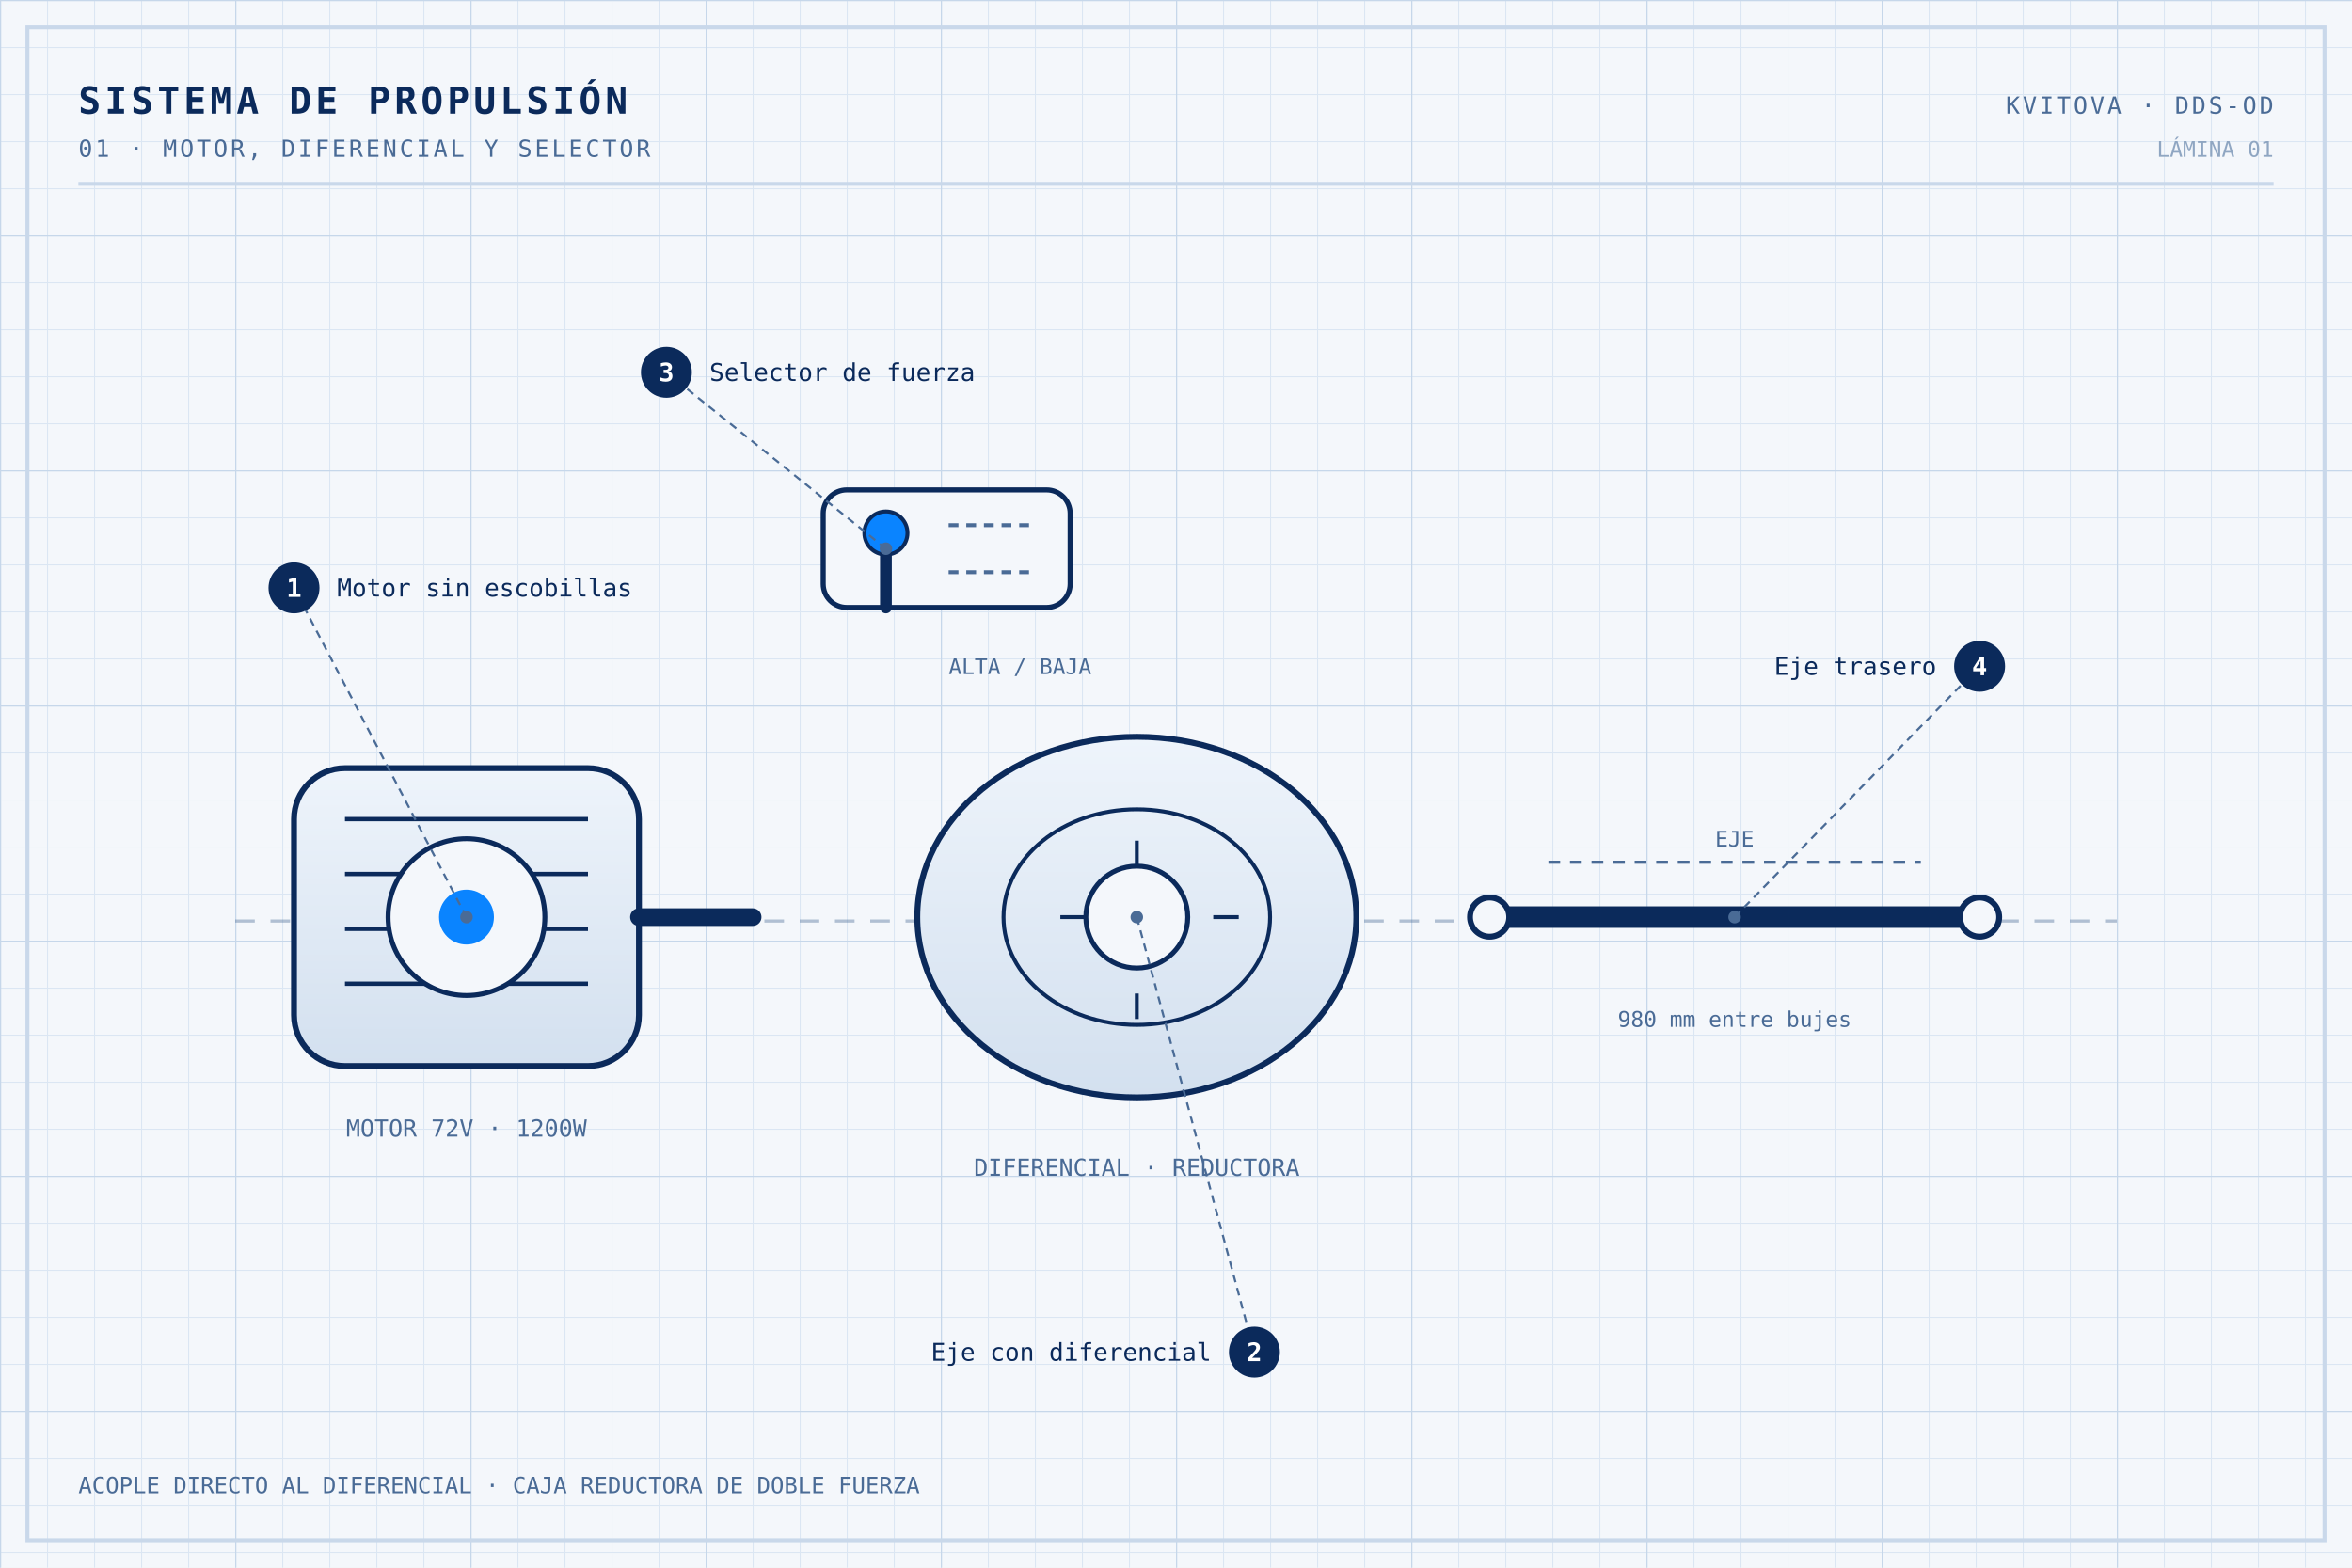
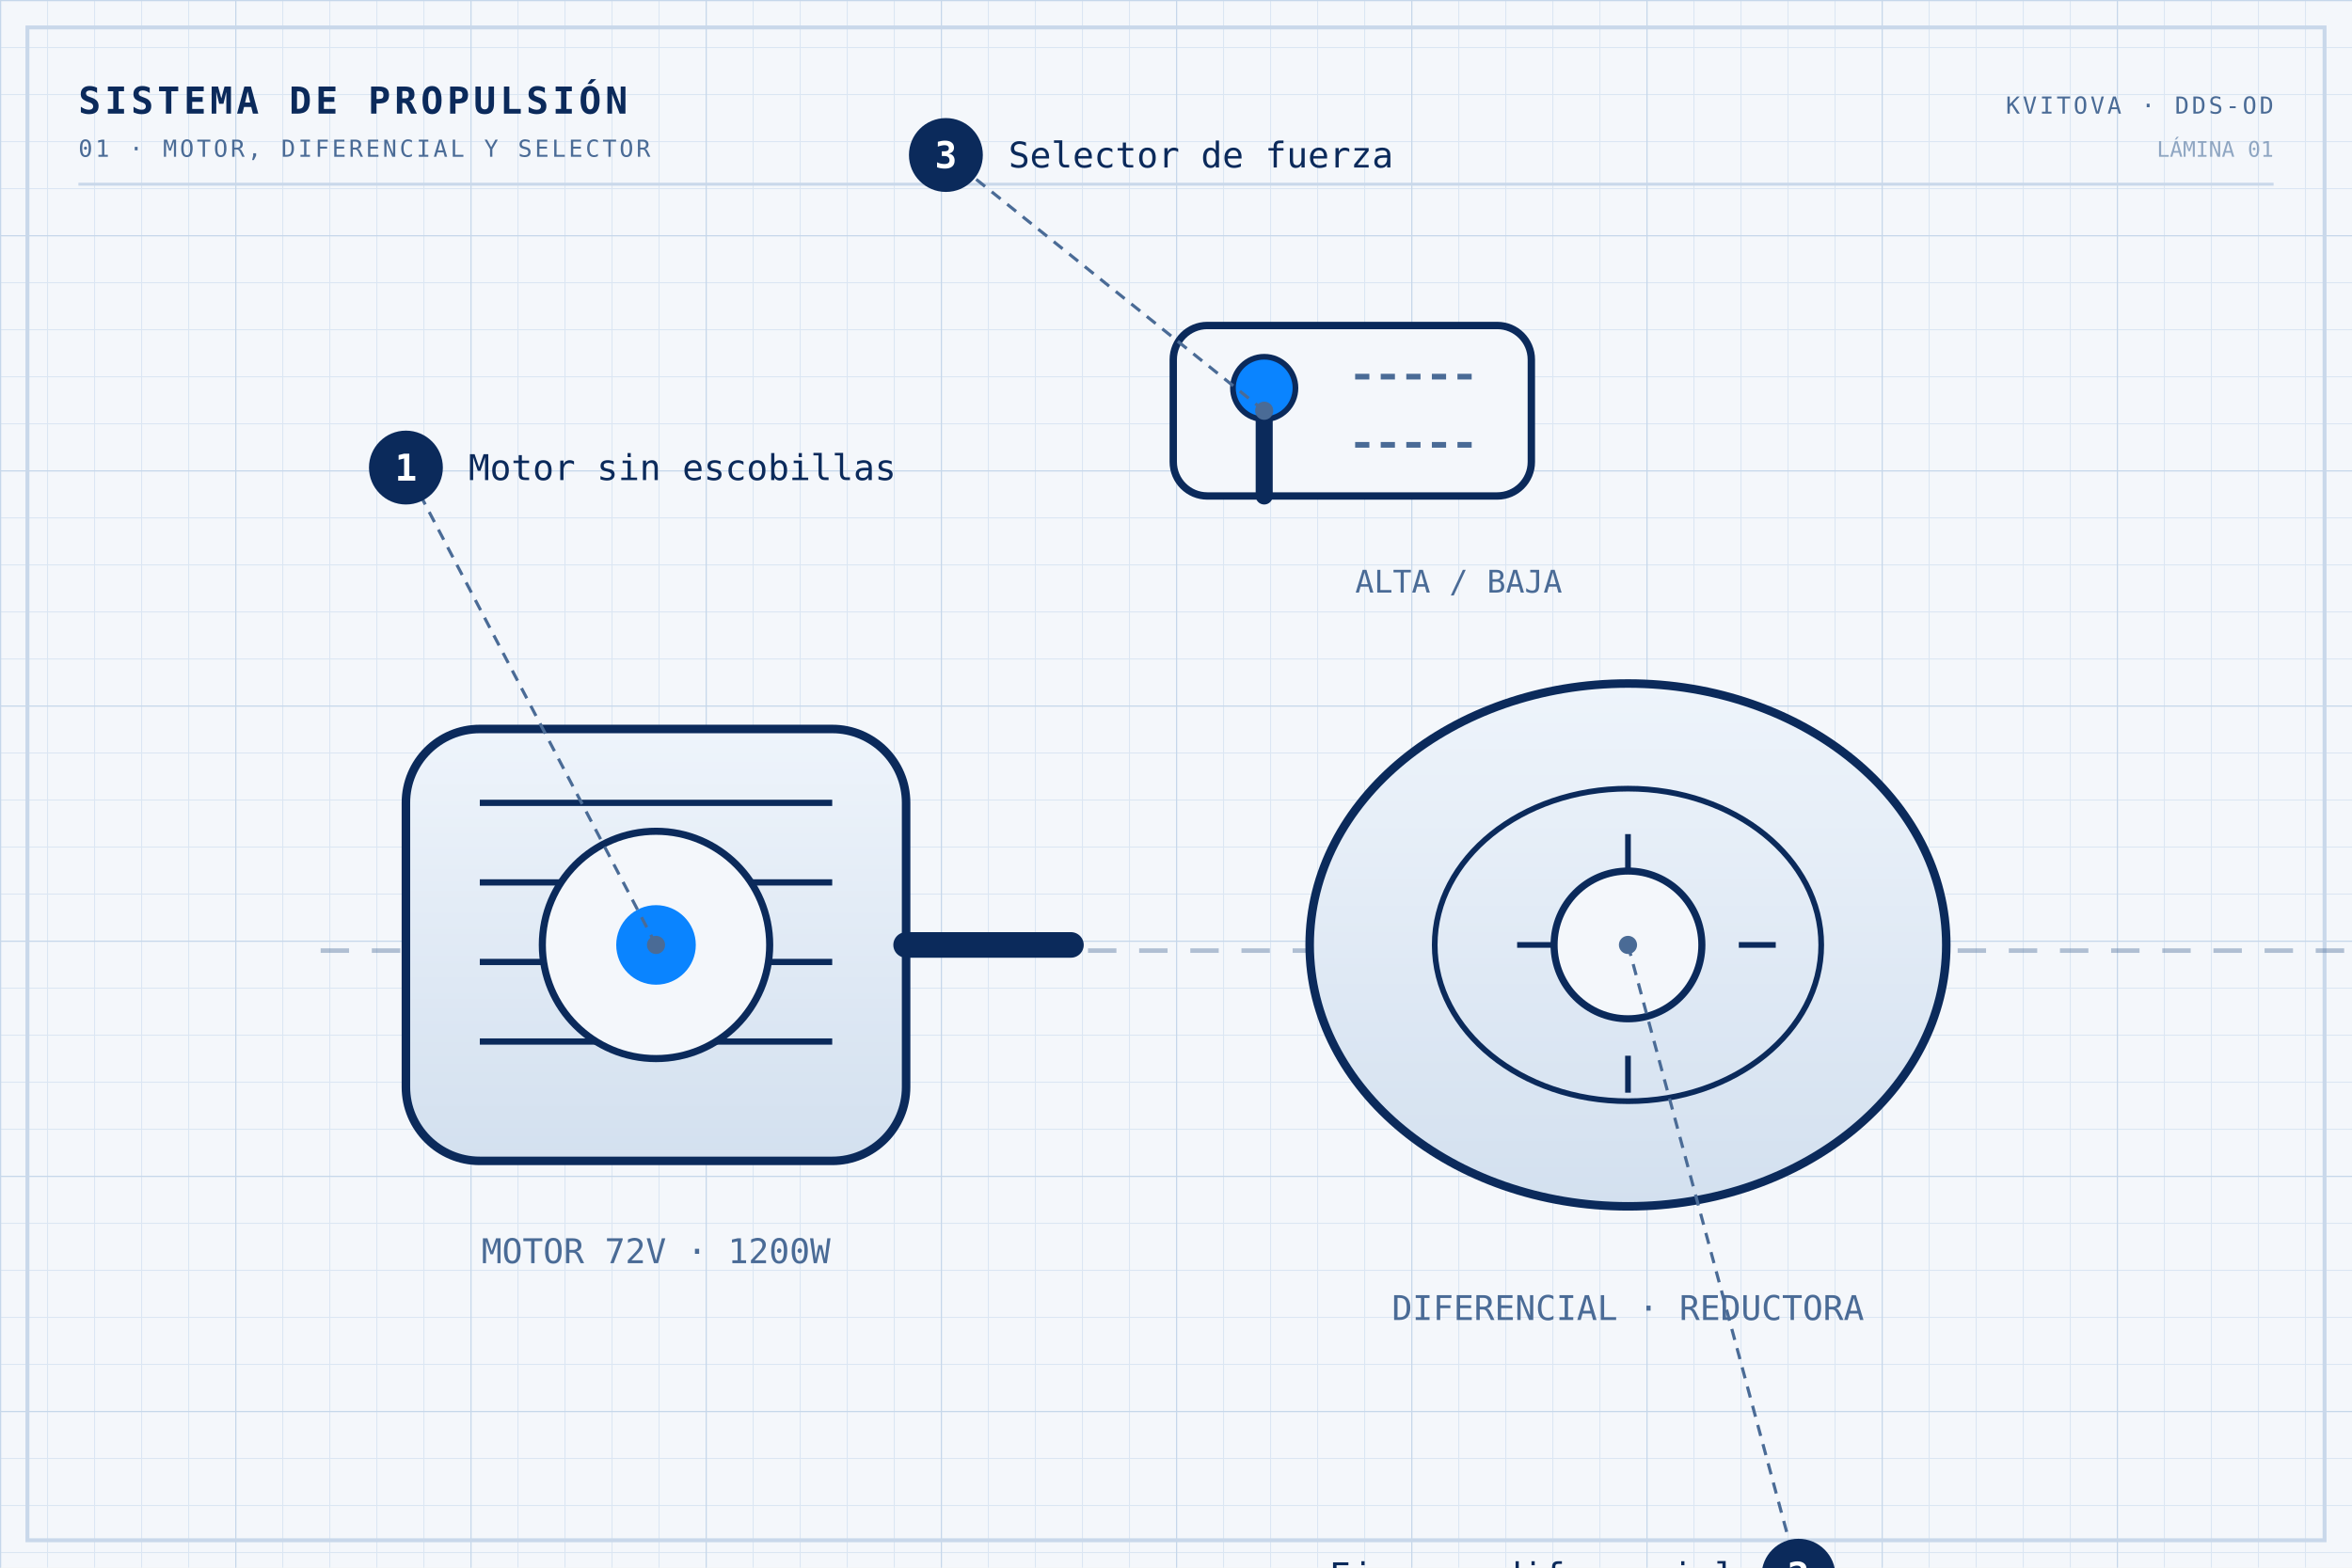
<svg xmlns="http://www.w3.org/2000/svg" viewBox="0 0 1200 800" width="1200" height="800" role="img" aria-label="SISTEMA DE PROPULSIÓN">
  <defs>
    <pattern id="grid" width="24" height="24" patternUnits="userSpaceOnUse">
      <path d="M24 0H0V24" fill="none" stroke="#dbe6f3" stroke-width="1" />
    </pattern>
    <pattern id="grid-lg" width="120" height="120" patternUnits="userSpaceOnUse">
      <path d="M120 0H0V120" fill="none" stroke="#c6d7ea" stroke-width="1.2" />
    </pattern>
    <linearGradient id="steel" x1="0" y1="0" x2="0" y2="1">
      <stop offset="0" stop-color="#eef4fb" />
      <stop offset="1" stop-color="#d3e0ef" />
    </linearGradient>
    <linearGradient id="volt" x1="0" y1="0" x2="1" y2="1">
      <stop offset="0" stop-color="#3aa0ff" />
      <stop offset="1" stop-color="#0b5fd0" />
    </linearGradient>
    <marker id="arrow" markerWidth="9" markerHeight="9" refX="7" refY="3" orient="auto">
      <path d="M0 0l7 3-7 3z" fill="#4a6b96" />
    </marker>
  </defs>
  <rect width="1200" height="800" fill="#f4f7fb" />
  <rect width="1200" height="800" fill="url(#grid)" />
  <rect width="1200" height="800" fill="url(#grid-lg)" />
  <rect x="14" y="14" width="1172" height="772" fill="none" stroke="#c9d8ea" stroke-width="2" />
  <g font-family="ui-monospace, SFMono-Regular, Menlo, monospace">
    <text x="40" y="58" font-size="19" font-weight="700" fill="#0b2a5b" letter-spacing="2">SISTEMA DE PROPULSIÓN</text>
    <text x="40" y="80" font-size="12" fill="#4a6b96" letter-spacing="1.4">01 · MOTOR, DIFERENCIAL Y SELECTOR</text>
    <text x="1160" y="58" font-size="12" fill="#4a6b96" text-anchor="end" letter-spacing="1.4">KVITOVA · DDS-OD</text>
    <text x="1160" y="80" font-size="11" fill="#8fa6c2" text-anchor="end">LÁMINA 01</text>
  </g>
  <line x1="40" y1="94" x2="1160" y2="94" stroke="#c9d8ea" stroke-width="1.5" />
-   <g opacity=".4">
-     <path d="M120 470H1080" stroke="#4a6b96" stroke-width="1.6" stroke-dasharray="10 8" />
+   <g id="sheet-body" transform="translate(-10.4 -196.4) scale(1.45)">
+     <g opacity=".4">
+       <path d="M120 470H1080" stroke="#4a6b96" stroke-width="1.6" stroke-dasharray="10 8" />
+     </g>
+     <g id="parte-01">
+       <rect x="150" y="392" width="176" height="152" rx="26" fill="url(#steel)" stroke="#0b2a5b" stroke-width="3" />
+       <g stroke="#0b2a5b" stroke-width="2.2" fill="none">
+         <path d="M176 418h124M176 446h124M176 474h124M176 502h124" />
+       </g>
+       <circle cx="238" cy="468" r="40" fill="#f4f7fb" stroke="#0b2a5b" stroke-width="2.5" />
+       <circle cx="238" cy="468" r="14" fill="#0a84ff" />
+       <path d="M326 468h58" stroke="#0b2a5b" stroke-width="9" stroke-linecap="round" />
+       <text x="238" y="580" font-size="12" fill="#4a6b96" text-anchor="middle" font-family="ui-monospace, monospace">MOTOR 72V · 1200W</text>
+     </g>
+     <g id="parte-02">
+       <ellipse cx="580" cy="468" rx="112" ry="92" fill="url(#steel)" stroke="#0b2a5b" stroke-width="3" />
+       <ellipse cx="580" cy="468" rx="68" ry="55" fill="none" stroke="#0b2a5b" stroke-width="2" />
+       <circle cx="580" cy="468" r="26" fill="#f4f7fb" stroke="#0b2a5b" stroke-width="2.5" />
+       <g stroke="#0b2a5b" stroke-width="2">
+         <path d="M580 442v-13M580 507v13M554 468h-13M619 468h13" />
+       </g>
+       <text x="580" y="600" font-size="12" fill="#4a6b96" text-anchor="middle" font-family="ui-monospace, monospace">DIFERENCIAL · REDUCTORA</text>
+     </g>
+     <g id="parte-03">
+       <rect x="420" y="250" width="126" height="60" rx="12" fill="#f4f7fb" stroke="#0b2a5b" stroke-width="2.6" />
+       <path d="M452 310v-32" stroke="#0b2a5b" stroke-width="6" stroke-linecap="round" />
+       <circle cx="452" cy="272" r="11" fill="#0a84ff" stroke="#0b2a5b" stroke-width="2" />
+       <path d="M484 268h44M484 292h44" stroke="#4a6b96" stroke-width="2" stroke-dasharray="5 4" />
+       <text x="484" y="344" font-size="11" fill="#4a6b96" font-family="ui-monospace, monospace">ALTA / BAJA</text>
+     </g>
+     <g class="callout" font-family="ui-monospace, SFMono-Regular, Menlo, monospace">
+       <path d="M238 468 L150 300" stroke="#4a6b96" stroke-width="1.1" stroke-dasharray="4 3" />
+       <circle cx="238" cy="468" r="3.2" fill="#4a6b96" />
+       <circle cx="150" cy="300" r="13" fill="#0b2a5b" />
+       <text x="150" y="304.6" font-size="13" font-weight="700" fill="#fff" text-anchor="middle">1</text>
+       <text x="172" y="304.4" font-size="12.5" fill="#0b2a5b" text-anchor="start">Motor sin escobillas</text>
+     </g>
+     <g class="callout" font-family="ui-monospace, SFMono-Regular, Menlo, monospace">
+       <path d="M580 468 L640 690" stroke="#4a6b96" stroke-width="1.1" stroke-dasharray="4 3" />
+       <circle cx="580" cy="468" r="3.2" fill="#4a6b96" />
+       <circle cx="640" cy="690" r="13" fill="#0b2a5b" />
+       <text x="640" y="694.6" font-size="13" font-weight="700" fill="#fff" text-anchor="middle">2</text>
+       <text x="618" y="694.4" font-size="12.5" fill="#0b2a5b" text-anchor="end">Eje con diferencial</text>
+     </g>
+     <g class="callout" font-family="ui-monospace, SFMono-Regular, Menlo, monospace">
+       <path d="M452 280 L340 190" stroke="#4a6b96" stroke-width="1.1" stroke-dasharray="4 3" />
+       <circle cx="452" cy="280" r="3.2" fill="#4a6b96" />
+       <circle cx="340" cy="190" r="13" fill="#0b2a5b" />
+       <text x="340" y="194.6" font-size="13" font-weight="700" fill="#fff" text-anchor="middle">3</text>
+       <text x="362" y="194.4" font-size="12.5" fill="#0b2a5b" text-anchor="start">Selector de fuerza</text>
+     </g>
+     <text x="40" y="762" font-size="11.5" fill="#4a6b96" font-family="ui-monospace, monospace">ACOPLE DIRECTO AL DIFERENCIAL · CAJA REDUCTORA DE DOBLE FUERZA</text>
  </g>
-   <g id="parte-01">
-     <rect x="150" y="392" width="176" height="152" rx="26" fill="url(#steel)" stroke="#0b2a5b" stroke-width="3" />
-     <g stroke="#0b2a5b" stroke-width="2.2" fill="none">
-       <path d="M176 418h124M176 446h124M176 474h124M176 502h124" />
-     </g>
-     <circle cx="238" cy="468" r="40" fill="#f4f7fb" stroke="#0b2a5b" stroke-width="2.5" />
-     <circle cx="238" cy="468" r="14" fill="#0a84ff" />
-     <path d="M326 468h58" stroke="#0b2a5b" stroke-width="9" stroke-linecap="round" />
-     <text x="238" y="580" font-size="12" fill="#4a6b96" text-anchor="middle" font-family="ui-monospace, monospace">MOTOR 72V · 1200W</text>
-   </g>
-   <g id="parte-02">
-     <ellipse cx="580" cy="468" rx="112" ry="92" fill="url(#steel)" stroke="#0b2a5b" stroke-width="3" />
-     <ellipse cx="580" cy="468" rx="68" ry="55" fill="none" stroke="#0b2a5b" stroke-width="2" />
-     <circle cx="580" cy="468" r="26" fill="#f4f7fb" stroke="#0b2a5b" stroke-width="2.5" />
-     <g stroke="#0b2a5b" stroke-width="2">
-       <path d="M580 442v-13M580 507v13M554 468h-13M619 468h13" />
-     </g>
-     <text x="580" y="600" font-size="12" fill="#4a6b96" text-anchor="middle" font-family="ui-monospace, monospace">DIFERENCIAL · REDUCTORA</text>
-   </g>
-   <g id="parte-04">
-     <path d="M760 468H1010" stroke="#0b2a5b" stroke-width="11" stroke-linecap="round" />
-     <circle cx="760" cy="468" r="10" fill="#f4f7fb" stroke="#0b2a5b" stroke-width="3" />
-     <circle cx="1010" cy="468" r="10" fill="#f4f7fb" stroke="#0b2a5b" stroke-width="3" />
-     <path d="M790 440h190" stroke="#4a6b96" stroke-width="1.6" stroke-dasharray="6 5" />
-     <text x="885" y="432" font-size="11" fill="#4a6b96" text-anchor="middle" font-family="ui-monospace, monospace">EJE</text>
-     <text x="885" y="524" font-size="11" fill="#4a6b96" text-anchor="middle" font-family="ui-monospace, monospace">980 mm entre bujes</text>
-   </g>
-   <g id="parte-03">
-     <rect x="420" y="250" width="126" height="60" rx="12" fill="#f4f7fb" stroke="#0b2a5b" stroke-width="2.6" />
-     <path d="M452 310v-32" stroke="#0b2a5b" stroke-width="6" stroke-linecap="round" />
-     <circle cx="452" cy="272" r="11" fill="#0a84ff" stroke="#0b2a5b" stroke-width="2" />
-     <path d="M484 268h44M484 292h44" stroke="#4a6b96" stroke-width="2" stroke-dasharray="5 4" />
-     <text x="484" y="344" font-size="11" fill="#4a6b96" font-family="ui-monospace, monospace">ALTA / BAJA</text>
-   </g>
-   <g class="callout" font-family="ui-monospace, SFMono-Regular, Menlo, monospace">
-     <path d="M238 468 L150 300" stroke="#4a6b96" stroke-width="1.1" stroke-dasharray="4 3" />
-     <circle cx="238" cy="468" r="3.2" fill="#4a6b96" />
-     <circle cx="150" cy="300" r="13" fill="#0b2a5b" />
-     <text x="150" y="304.6" font-size="13" font-weight="700" fill="#fff" text-anchor="middle">1</text>
-     <text x="172" y="304.4" font-size="12.5" fill="#0b2a5b" text-anchor="start">Motor sin escobillas</text>
-   </g>
-   <g class="callout" font-family="ui-monospace, SFMono-Regular, Menlo, monospace">
-     <path d="M580 468 L640 690" stroke="#4a6b96" stroke-width="1.1" stroke-dasharray="4 3" />
-     <circle cx="580" cy="468" r="3.2" fill="#4a6b96" />
-     <circle cx="640" cy="690" r="13" fill="#0b2a5b" />
-     <text x="640" y="694.6" font-size="13" font-weight="700" fill="#fff" text-anchor="middle">2</text>
-     <text x="618" y="694.4" font-size="12.5" fill="#0b2a5b" text-anchor="end">Eje con diferencial</text>
-   </g>
-   <g class="callout" font-family="ui-monospace, SFMono-Regular, Menlo, monospace">
-     <path d="M452 280 L340 190" stroke="#4a6b96" stroke-width="1.1" stroke-dasharray="4 3" />
-     <circle cx="452" cy="280" r="3.2" fill="#4a6b96" />
-     <circle cx="340" cy="190" r="13" fill="#0b2a5b" />
-     <text x="340" y="194.6" font-size="13" font-weight="700" fill="#fff" text-anchor="middle">3</text>
-     <text x="362" y="194.4" font-size="12.5" fill="#0b2a5b" text-anchor="start">Selector de fuerza</text>
-   </g>
-   <g class="callout" font-family="ui-monospace, SFMono-Regular, Menlo, monospace">
-     <path d="M885 468 L1010 340" stroke="#4a6b96" stroke-width="1.1" stroke-dasharray="4 3" />
-     <circle cx="885" cy="468" r="3.2" fill="#4a6b96" />
-     <circle cx="1010" cy="340" r="13" fill="#0b2a5b" />
-     <text x="1010" y="344.6" font-size="13" font-weight="700" fill="#fff" text-anchor="middle">4</text>
-     <text x="988" y="344.4" font-size="12.5" fill="#0b2a5b" text-anchor="end">Eje trasero</text>
-   </g>
-   <text x="40" y="762" font-size="11.5" fill="#4a6b96" font-family="ui-monospace, monospace">ACOPLE DIRECTO AL DIFERENCIAL · CAJA REDUCTORA DE DOBLE FUERZA</text>
</svg>
